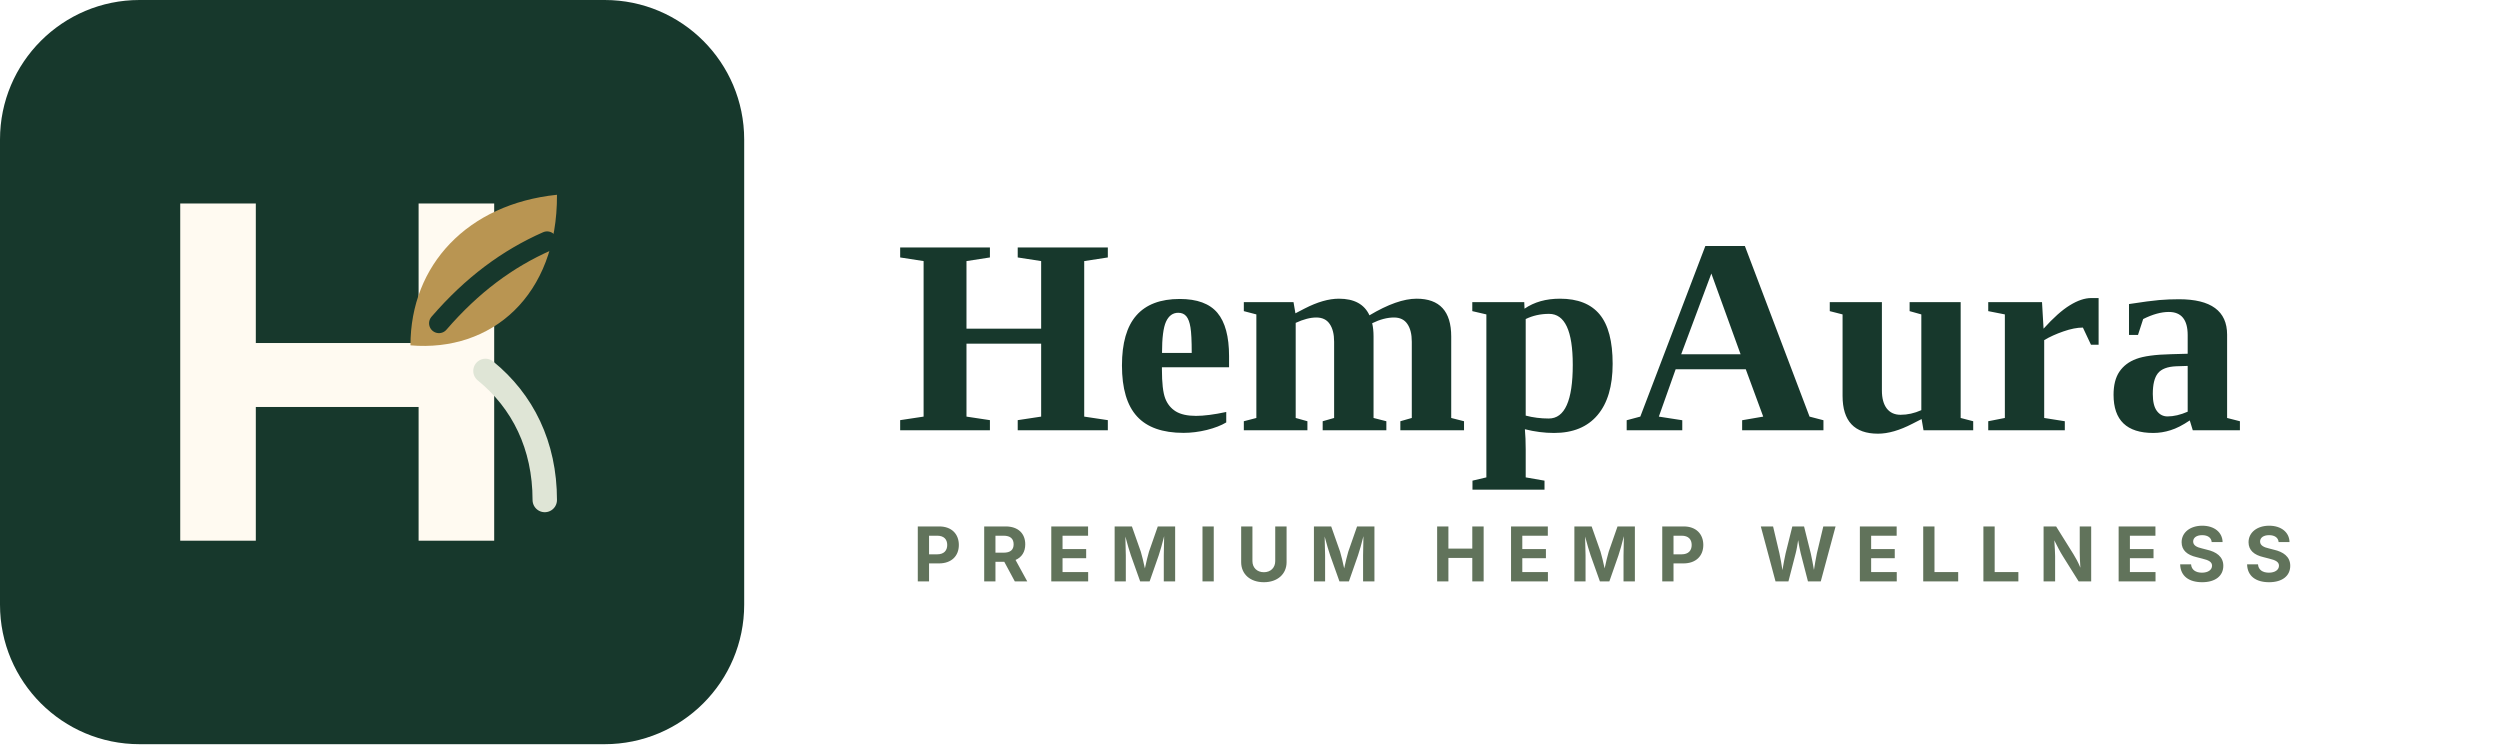
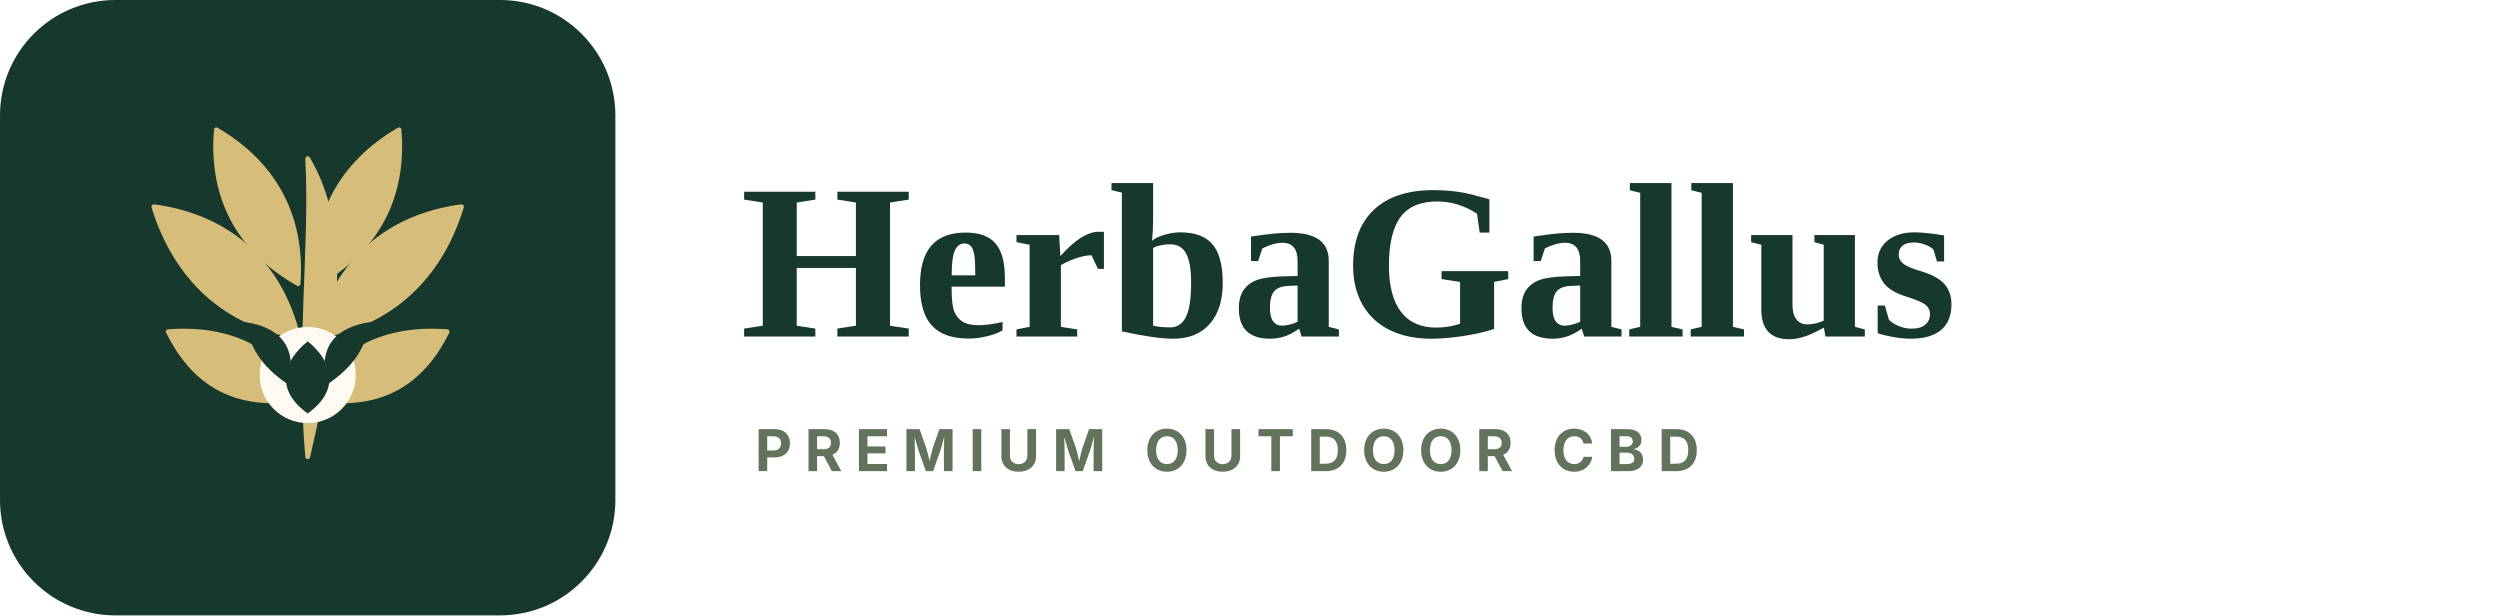
- <svg xmlns="http://www.w3.org/2000/svg" viewBox="0 0 430 128" role="img" aria-labelledby="title desc">
+ <svg xmlns="http://www.w3.org/2000/svg" viewBox="0 0 520 128" role="img" aria-labelledby="title desc">
  <rect x="0" y="0" width="128" height="128" rx="24" fill="#17382c" />
-   <path d="M31 35h13v24h28V35h13v58H72V70H44v23H31V35Z" fill="#fffaf1" />
-   <path d="M95.8 33.5c-15.4 1.6-25.2 12.1-25.2 25.9 13.9 1.2 25.3-8.5 25.2-25.9Z" fill="#b99552" />
-   <path d="M75.5 55.6c5.7-6.6 11.8-11.1 18.6-14.1" fill="none" stroke="#17382c" stroke-width="3.4" stroke-linecap="round" />
-   <path d="M83.5 63.8c6.4 5.2 10.2 12.8 10.2 22.2" fill="none" stroke="#dfe5d6" stroke-width="4.2" stroke-linecap="round" />
-   <text x="154" y="74" fill="#17382c" font-family="Georgia, 'Times New Roman', serif" font-size="48" font-weight="700">HempAura</text>
-   <text x="157" y="100" fill="#61735b" font-family="Inter, Arial, sans-serif" font-size="13" font-weight="700" letter-spacing="3">PREMIUM HEMP WELLNESS</text>
+   <g fill="#d6bd7a" stroke="#d6bd7a" stroke-linejoin="round">
+     <path d="M64 95c-2-23 1-44 0-62 7 12 8 28 0 62Z" />
+     <path d="M62 70C45 67 36 56 32 43c15 2 26 11 30 27Z" />
+     <path d="M62 59C48 51 44 39 45 27c12 7 18 18 17 32Z" />
+     <path d="M66 70c17-3 26-14 30-27-15 2-26 11-30 27Z" />
+     <path d="M66 59c14-8 18-20 17-32-12 7-18 18-17 32Z" />
+     <path d="M62 83c-14 2-22-4-27-14 13-1 23 4 27 14Z" />
+     <path d="M66 83c14 2 22-4 27-14-13-1-23 4-27 14Z" />
+   </g>
+   <circle cx="64" cy="78" r="10" fill="#fffaf1" />
+   <path d="M64 71c5 4 7 10 0 15-7-5-5-11 0-15Z" fill="#17382c" />
+   <path d="M60 80c-6-4-8-8-9-13 7 1 11 5 9 13Zm8 0c6-4 8-8 9-13-7 1-11 5-9 13Z" fill="#17382c" />
+   <text x="154" y="70" fill="#17382c" font-family="Georgia, 'Times New Roman', serif" font-size="46" font-weight="700">HerbaGallus</text>
+   <text x="157" y="98" fill="#61735b" font-family="Inter, Arial, sans-serif" font-size="12" font-weight="700" letter-spacing="2.6">PREMIUM OUTDOOR CBD</text>
</svg>
